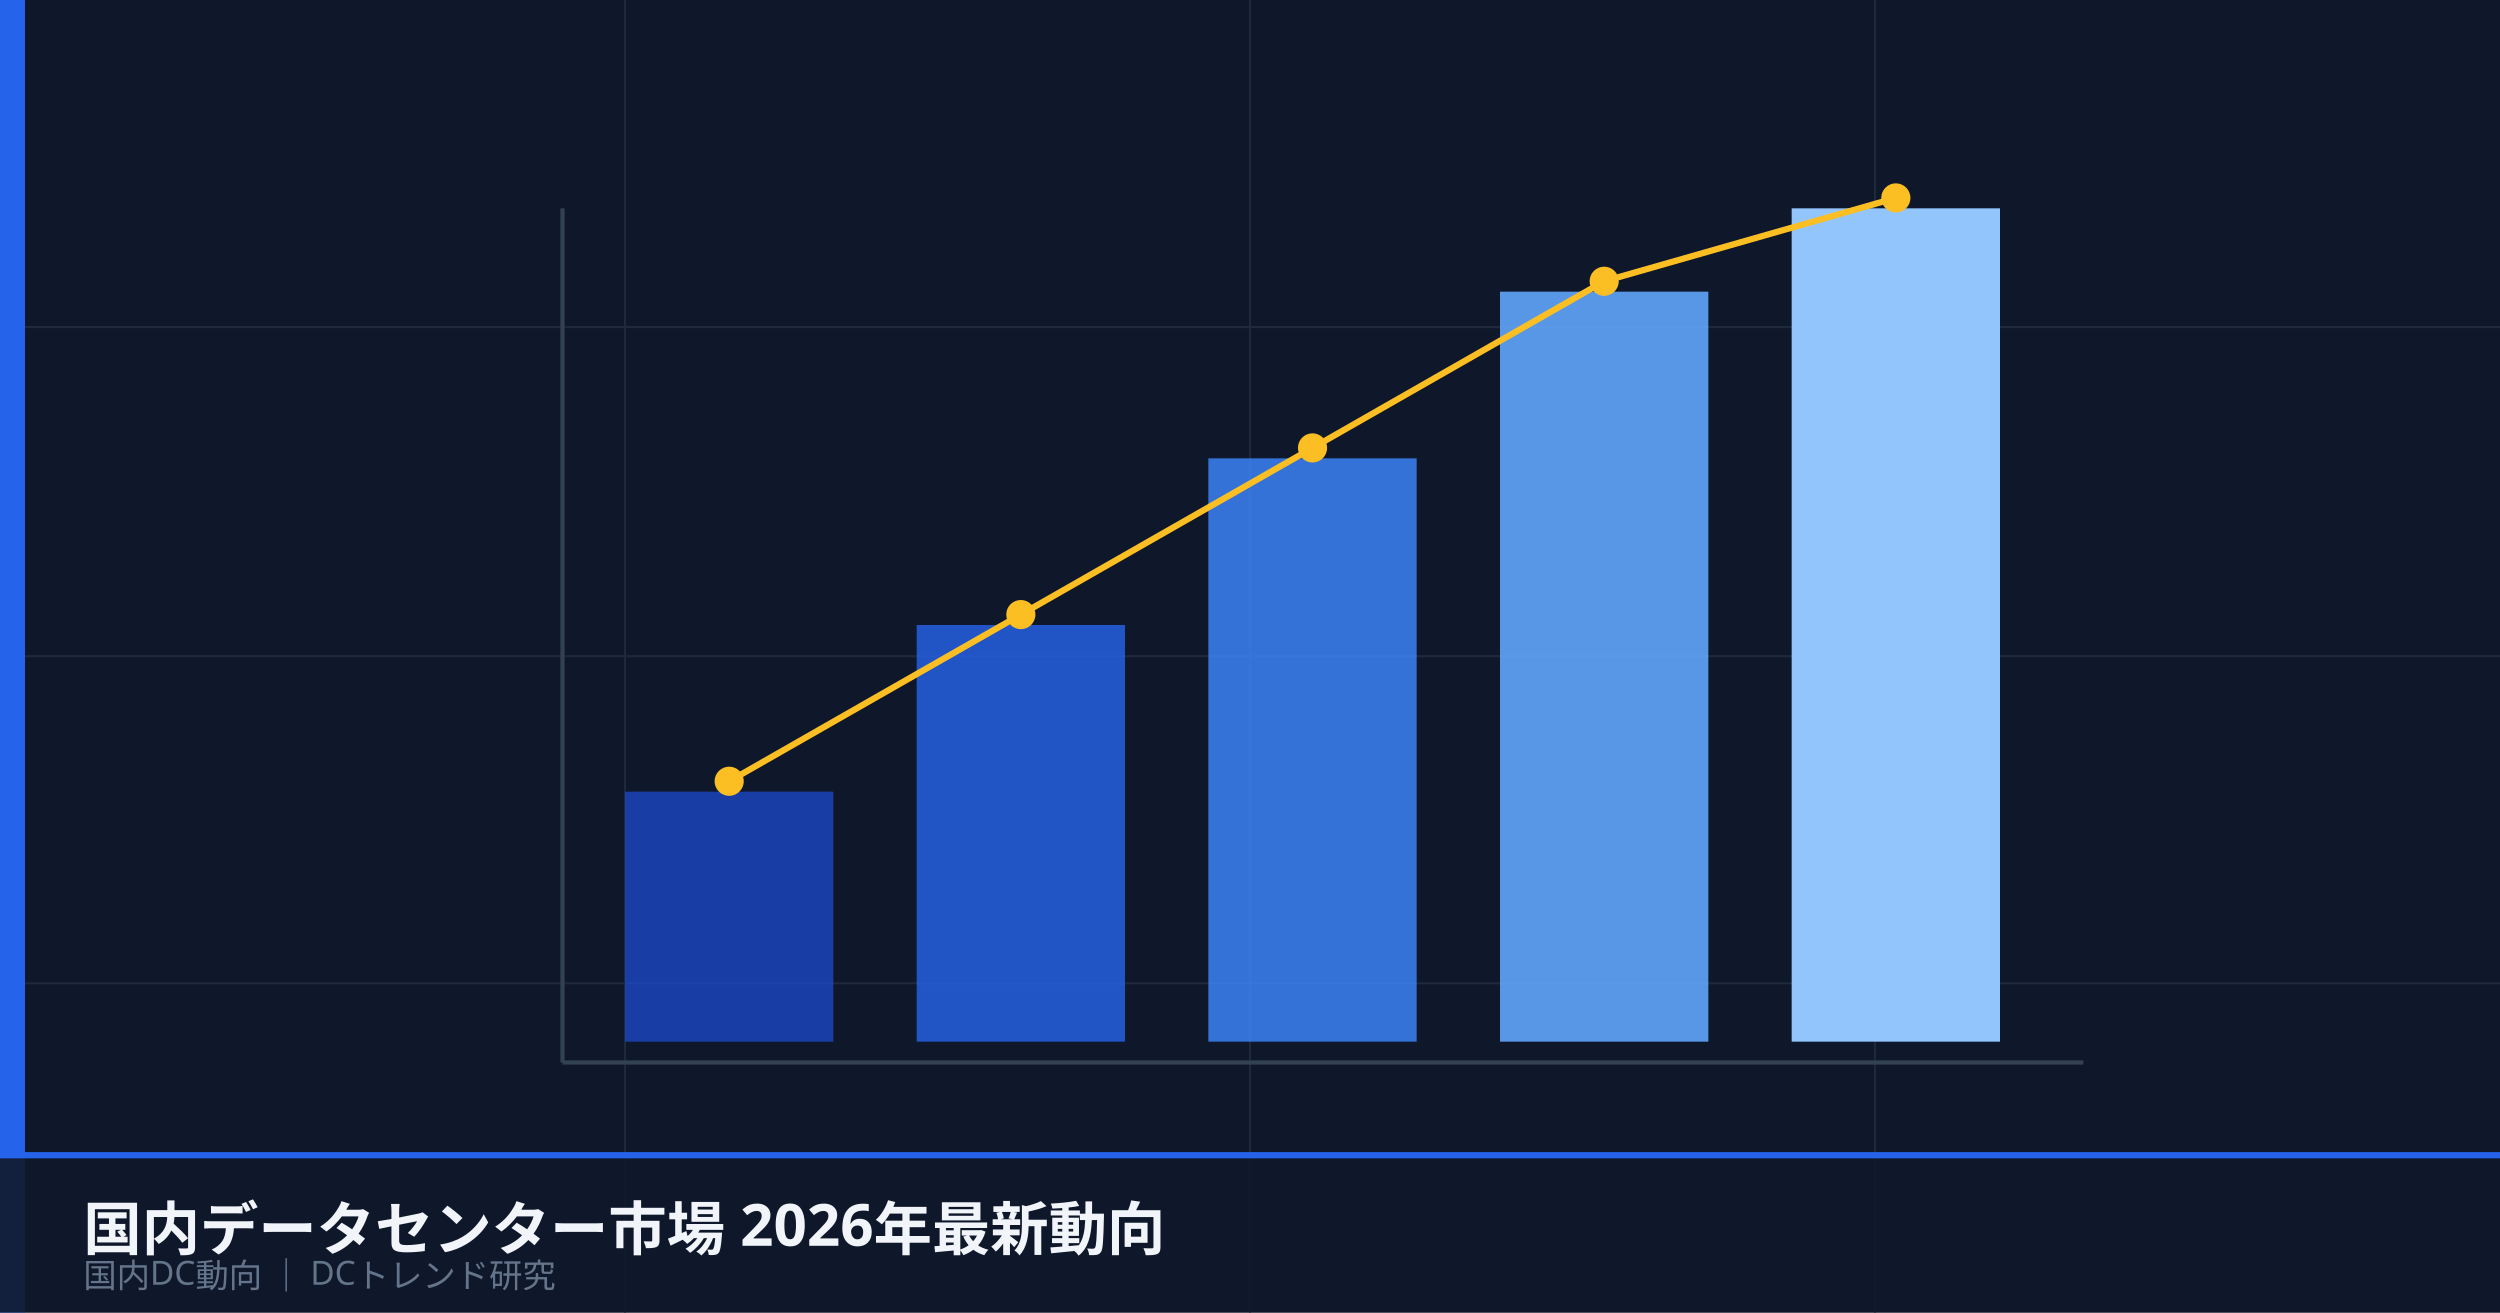
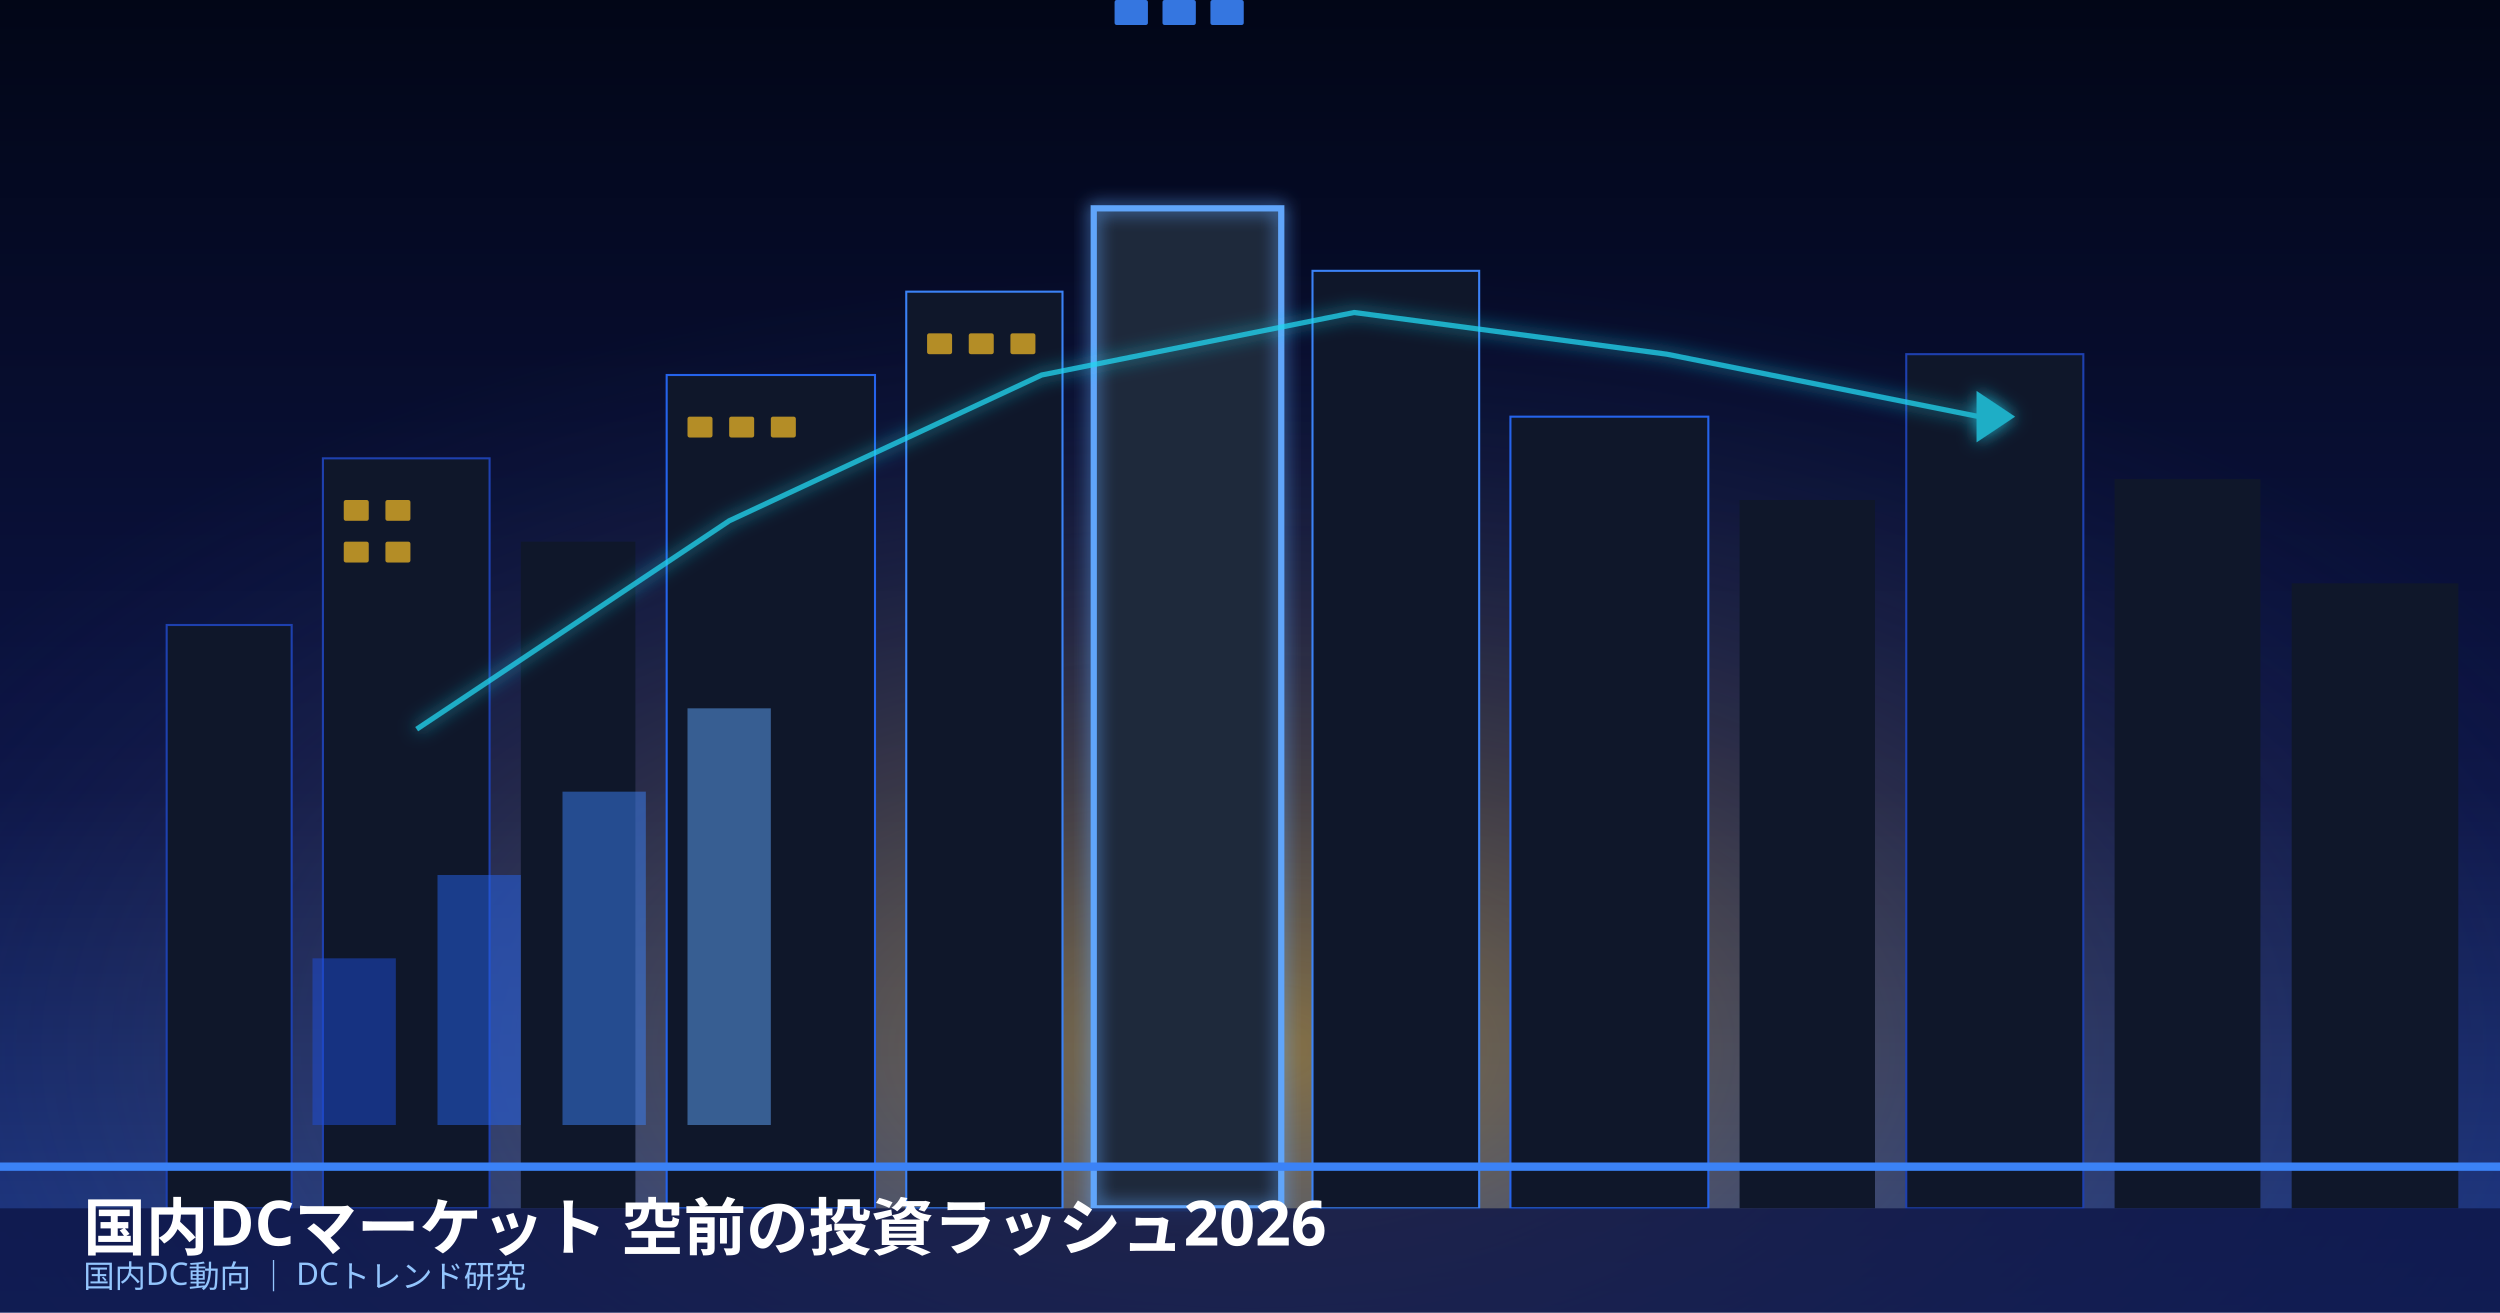
<svg xmlns="http://www.w3.org/2000/svg" viewBox="0 0 1200 630">
-   <rect width="1200" height="630" fill="#0f172a" />
-   <g stroke="#1e293b" stroke-width="1">
-     <line x1="0" y1="157" x2="1200" y2="157" />
-     <line x1="0" y1="315" x2="1200" y2="315" />
-     <line x1="0" y1="472" x2="1200" y2="472" />
-     <line x1="300" y1="0" x2="300" y2="630" />
-     <line x1="600" y1="0" x2="600" y2="630" />
-     <line x1="900" y1="0" x2="900" y2="630" />
+   <defs>
+     <linearGradient id="nightsky" x1="0" y1="0" x2="0" y2="1">
+       <stop offset="0%" stop-color="#020617" />
+       <stop offset="60%" stop-color="#0c1445" />
+       <stop offset="100%" stop-color="#1e3a8a" />
+     </linearGradient>
+     <radialGradient id="cityglow" cx="50%" cy="80%" r="60%">
+       <stop offset="0%" stop-color="#fbbf24" stop-opacity="0.5" />
+       <stop offset="100%" stop-color="#1e3a8a" stop-opacity="0" />
+     </radialGradient>
+     <filter id="neon">
+       <feGaussianBlur stdDeviation="4" result="b" />
+       <feMerge>
+         <feMergeNode in="b" />
+         <feMergeNode in="SourceGraphic" />
+       </feMerge>
+     </filter>
+   </defs>
+   <rect width="1200" height="630" fill="url(#nightsky)" />
+   <rect width="1200" height="630" fill="url(#cityglow)" />
+   <rect x="80" y="300" width="60" height="280" fill="#0f172a" stroke="#1e40af" stroke-width="1" />
+   <rect x="155" y="220" width="80" height="360" fill="#0f172a" stroke="#1e40af" stroke-width="1" />
+   <rect x="250" y="260" width="55" height="320" fill="#0f172a" />
+   <rect x="320" y="180" width="100" height="400" fill="#0f172a" stroke="#2563eb" stroke-width="1" />
+   <rect x="435" y="140" width="75" height="440" fill="#0f172a" stroke="#3b82f6" stroke-width="1" />
+   <rect x="525" y="100" width="90" height="480" fill="#1e293b" stroke="#60a5fa" stroke-width="2" />
+   <rect x="630" y="130" width="80" height="450" fill="#0f172a" stroke="#3b82f6" stroke-width="1" />
+   <rect x="725" y="200" width="95" height="380" fill="#0f172a" stroke="#2563eb" stroke-width="1" />
+   <rect x="835" y="240" width="65" height="340" fill="#0f172a" />
+   <rect x="915" y="170" width="85" height="410" fill="#0f172a" stroke="#1e40af" stroke-width="1" />
+   <rect x="1015" y="230" width="70" height="350" fill="#0f172a" />
+   <rect x="1100" y="280" width="80" height="300" fill="#0f172a" />
+   <g fill="#fbbf24" opacity="0.7">
+     <rect x="165" y="240" width="12" height="10" rx="1" />
+     <rect x="185" y="240" width="12" height="10" rx="1" />
+     <rect x="165" y="260" width="12" height="10" rx="1" />
+     <rect x="185" y="260" width="12" height="10" rx="1" />
+     <rect x="330" y="200" width="12" height="10" rx="1" />
+     <rect x="350" y="200" width="12" height="10" rx="1" />
+     <rect x="370" y="200" width="12" height="10" rx="1" />
+     <rect x="445" y="160" width="12" height="10" rx="1" />
+     <rect x="465" y="160" width="12" height="10" rx="1" />
+     <rect x="485" y="160" width="12" height="10" rx="1" />
  </g>
-   <rect x="0" y="0" width="12" height="630" fill="#2563eb" />
-   <rect x="300" y="380" width="100" height="120" fill="#1d4ed8" opacity="0.7" />
-   <rect x="440" y="300" width="100" height="200" fill="#2563eb" opacity="0.8" />
-   <rect x="580" y="220" width="100" height="280" fill="#3b82f6" opacity="0.85" />
-   <rect x="720" y="140" width="100" height="360" fill="#60a5fa" opacity="0.9" />
-   <rect x="860" y="100" width="100" height="400" fill="#93c5fd" />
-   <polyline points="350,375 490,295 630,215 770,135 910,95" fill="none" stroke="#fbbf24" stroke-width="3" />
-   <circle cx="350" cy="375" r="7" fill="#fbbf24" />
-   <circle cx="490" cy="295" r="7" fill="#fbbf24" />
-   <circle cx="630" cy="215" r="7" fill="#fbbf24" />
-   <circle cx="770" cy="135" r="7" fill="#fbbf24" />
-   <circle cx="910" cy="95" r="7" fill="#fbbf24" />
-   <line x1="270" y1="510" x2="1000" y2="510" stroke="#334155" stroke-width="2" />
-   <line x1="270" y1="100" x2="270" y2="510" stroke="#334155" stroke-width="2" />
-   <rect x="0" y="555" width="1200" height="75" fill="#0f172a" opacity="0.9" />
-   <rect x="0" y="553" width="1200" height="3" fill="#2563eb" />
-   <text x="40" y="600" font-family="sans-serif" font-size="28" font-weight="700" fill="#f1f5f9">国内データセンター市場 2026年最新動向</text>
-   <text x="40" y="618" font-family="sans-serif" font-size="16" fill="#64748b">国内DC動向 ｜ DCトレンド研究</text>
+   <rect x="525" y="100" width="90" height="480" fill="none" stroke="#60a5fa" stroke-width="3" filter="url(#neon)" />
+   <g fill="#3b82f6" opacity="0.9">
+     {[120,145,170,195,220,245,270,295,320,345].map(y=&gt;`
+     <rect x="535" y="${y}" width="16" height="12" rx="1" />
+     <rect x="558" y="${y}" width="16" height="12" rx="1" />
+     <rect x="581" y="${y}" width="16" height="12" rx="1" />
+     `).join('')}
+   </g>
+   <g stroke="#22d3ee" stroke-width="2.5" fill="none" opacity="0.8" filter="url(#neon)">
+     <path d="M 200 350 L 350 250 L 500 180 L 650 150 L 800 170 L 950 200" />
+     <polygon points="950,190 965,200 950,210" fill="#22d3ee" />
+   </g>
+   <g opacity="0.5">
+     <rect x="150" y="460" width="40" height="80" fill="#1d4ed8" />
+     <rect x="210" y="420" width="40" height="120" fill="#2563eb" />
+     <rect x="270" y="380" width="40" height="160" fill="#3b82f6" />
+     <rect x="330" y="340" width="40" height="200" fill="#60a5fa" />
+   </g>
+   <rect x="0" y="580" width="1200" height="50" fill="#0c1445" opacity="0.8" />
+   <rect x="0" y="558" width="1200" height="4" fill="#3b82f6" />
+   <text x="40" y="600" font-family="sans-serif" font-size="30" font-weight="900" fill="white">国内DCマーケット 空前の投資ラッシュ2026</text>
+   <text x="40" y="618" font-family="sans-serif" font-size="15" fill="#93c5fd">国内DC動向 ｜ DCトレンド研究</text>
</svg>
